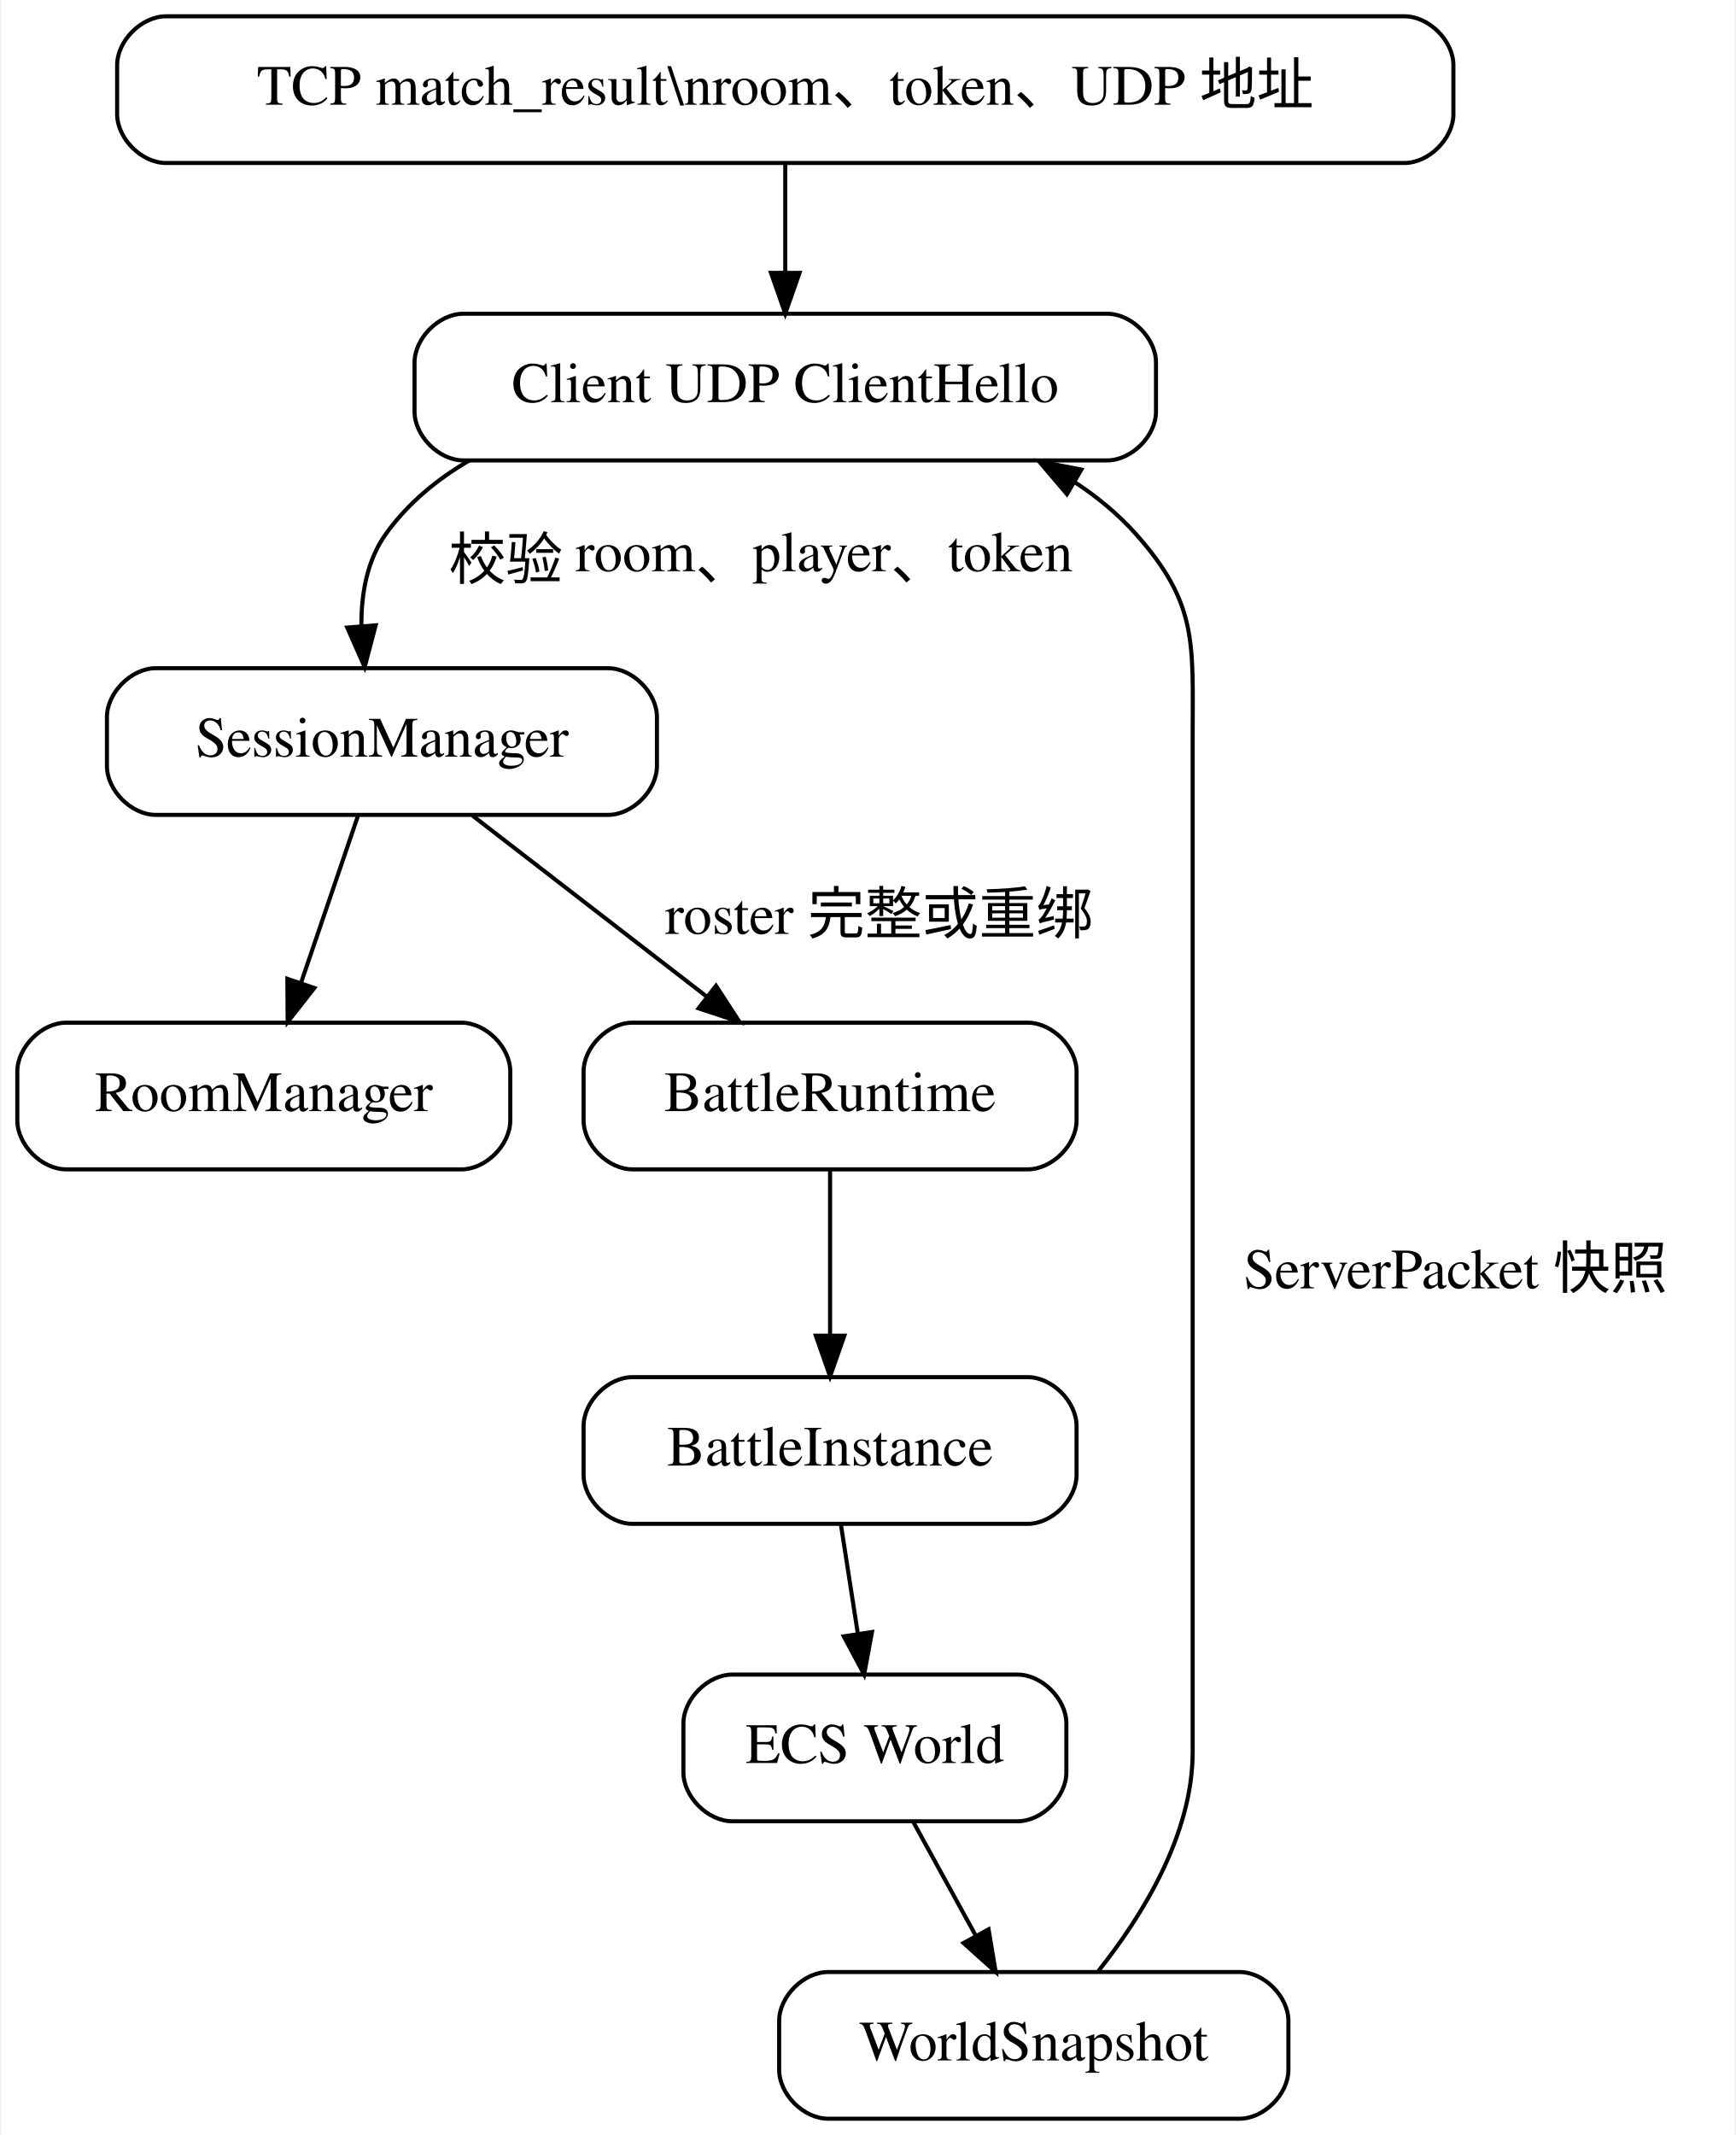
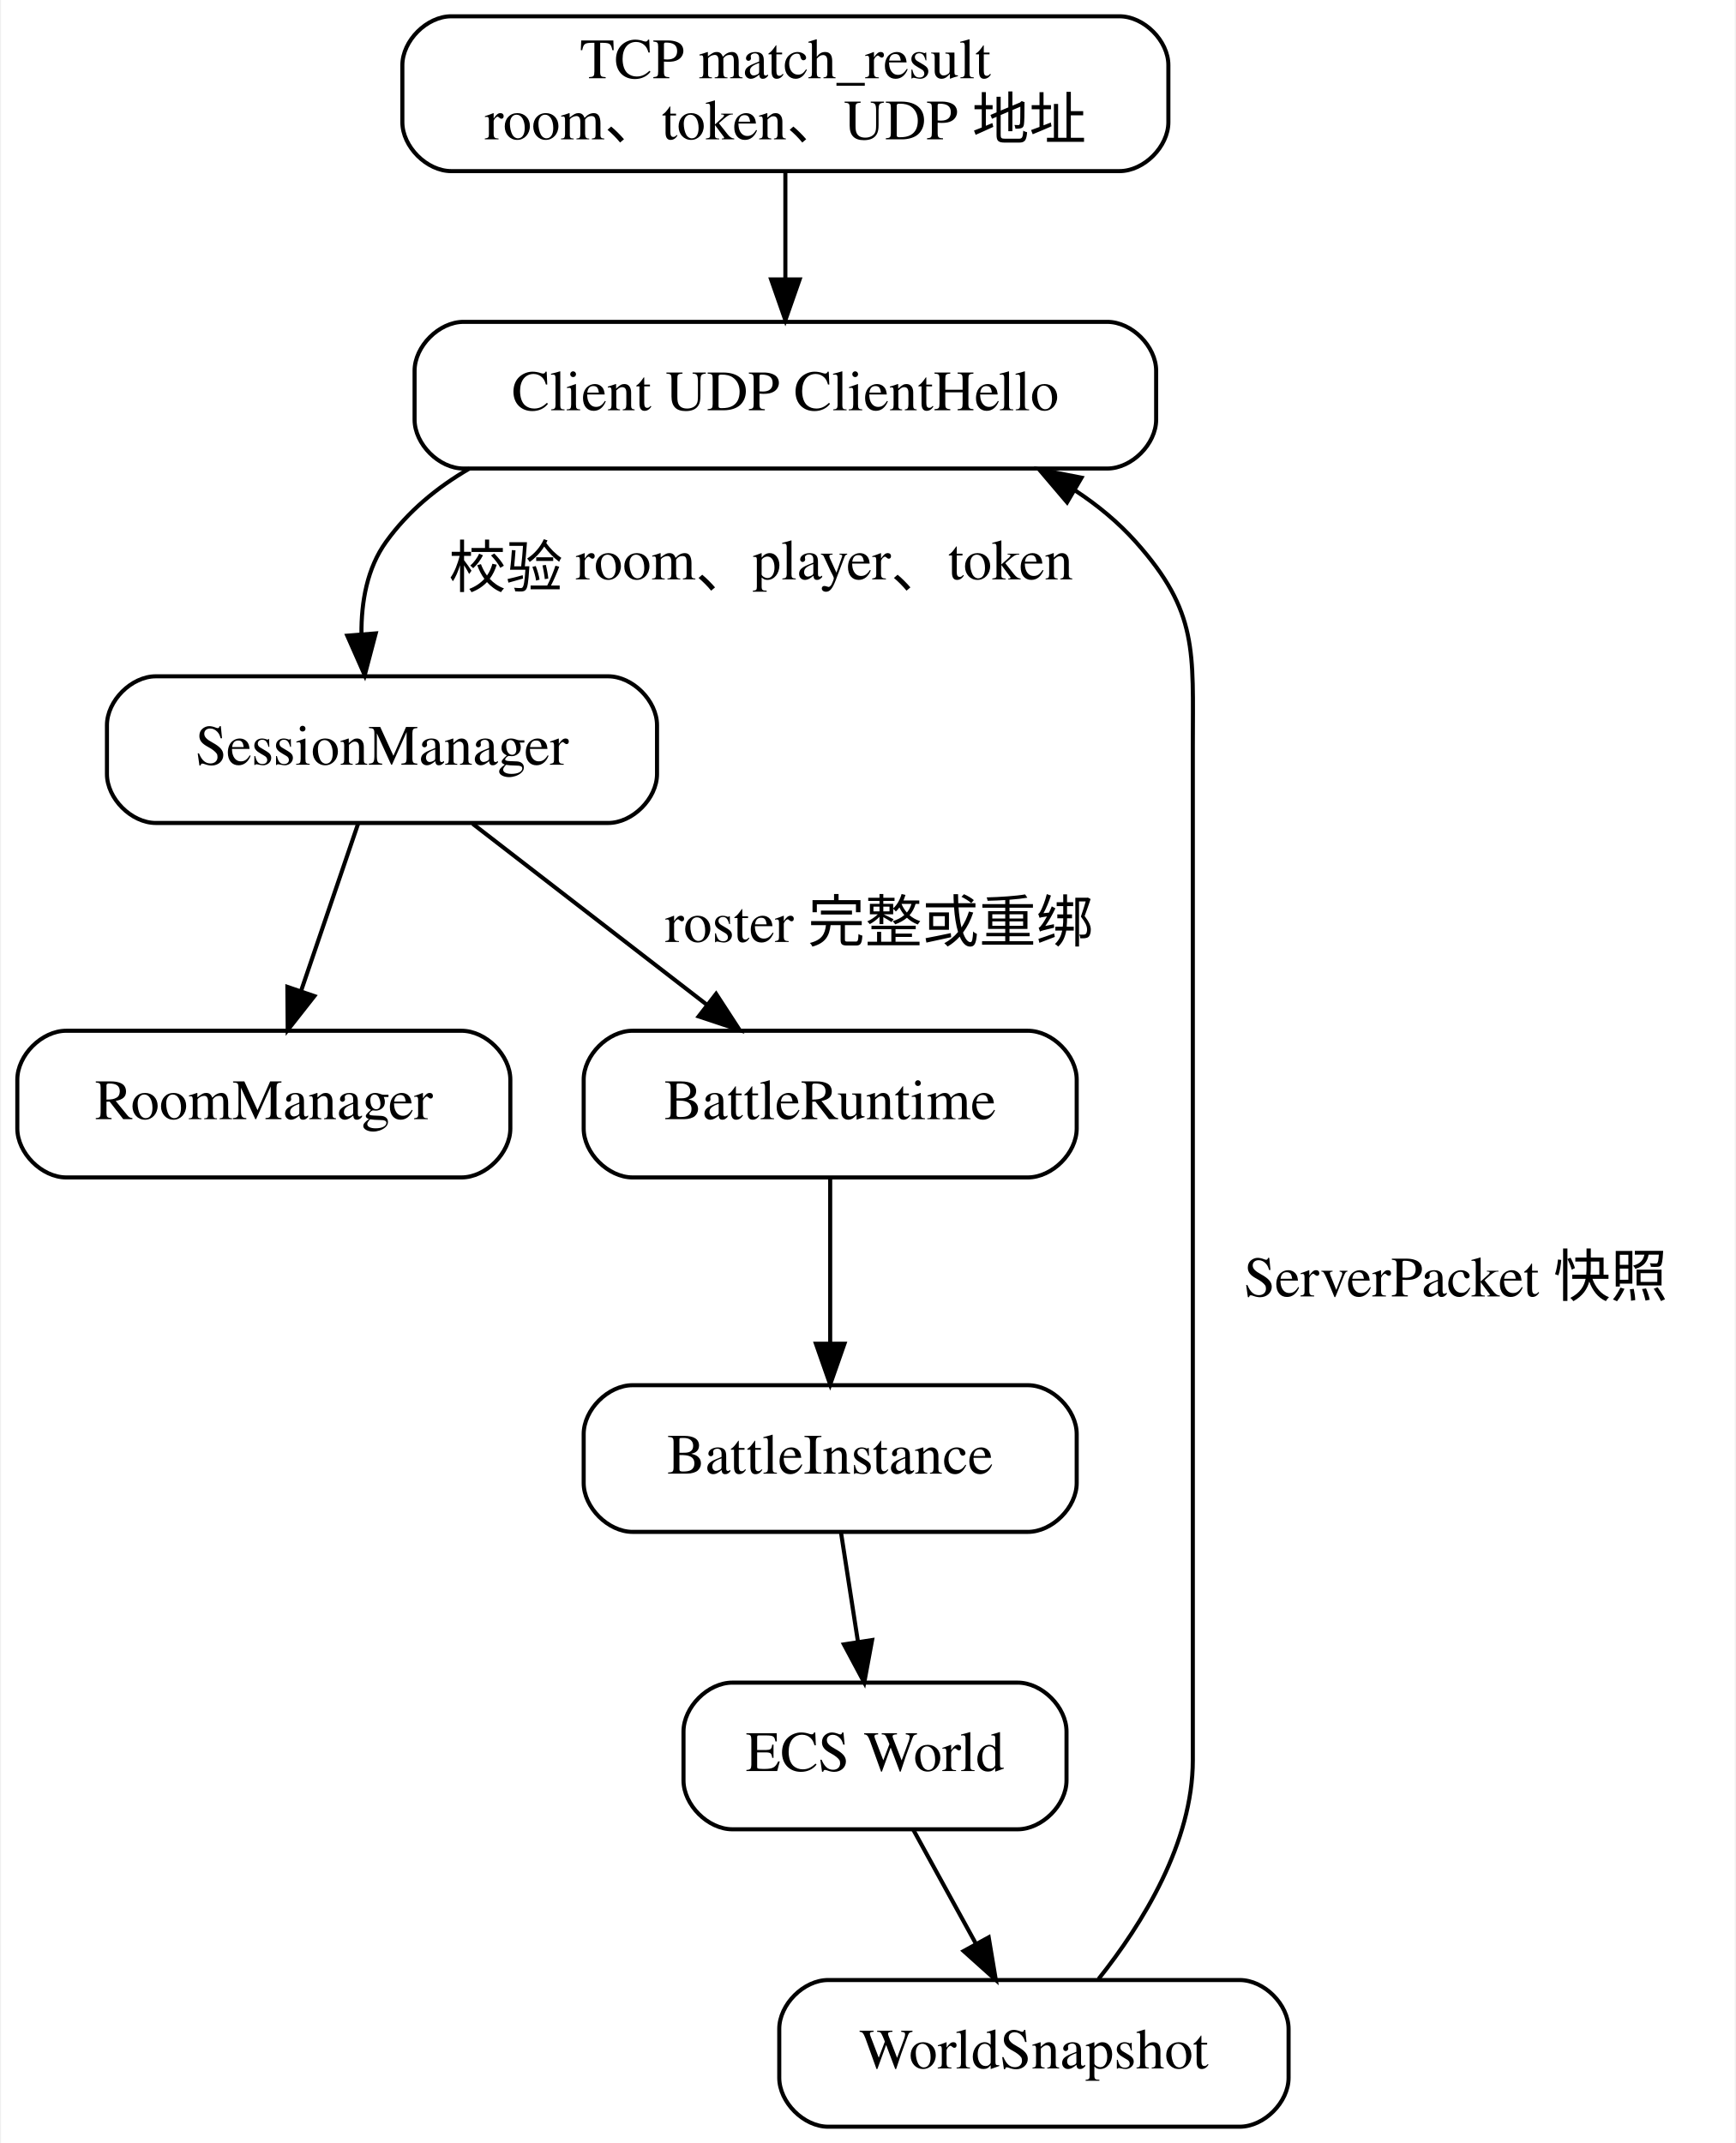
- <svg xmlns="http://www.w3.org/2000/svg" width="426pt" height="524pt" viewBox="0.00 0.00 425.50 524.00">
-   <g id="graph0" class="graph" transform="scale(1 1) rotate(0) translate(4 520)">
-     <polygon fill="white" stroke="transparent" points="-4,4 -4,-520 421.5,-520 421.5,4 -4,4" />
+ <svg xmlns="http://www.w3.org/2000/svg" width="426pt" height="526pt" viewBox="0.00 0.00 425.50 526.00">
+   <g id="graph0" class="graph" transform="scale(1 1) rotate(0) translate(4 522)">
+     <polygon fill="white" stroke="transparent" points="-4,4 -4,-522 421.5,-522 421.5,4 -4,4" />
    <g id="node1" class="node">
-       <path fill="none" stroke="black" d="M340.5,-516C340.5,-516 36.5,-516 36.5,-516 30.5,-516 24.5,-510 24.5,-504 24.5,-504 24.5,-492 24.5,-492 24.5,-486 30.5,-480 36.5,-480 36.5,-480 340.5,-480 340.5,-480 346.5,-480 352.5,-486 352.5,-492 352.5,-492 352.5,-504 352.5,-504 352.5,-510 346.5,-516 340.5,-516" />
-       <text text-anchor="middle" x="188.5" y="-494.3" font-family="Times,serif" font-size="14.00">TCP match_result\nroom、token、UDP 地址</text>
+       <path fill="none" stroke="black" d="M270.5,-518C270.5,-518 106.5,-518 106.5,-518 100.5,-518 94.5,-512 94.5,-506 94.5,-506 94.5,-492 94.5,-492 94.5,-486 100.5,-480 106.5,-480 106.5,-480 270.5,-480 270.5,-480 276.5,-480 282.5,-486 282.5,-492 282.5,-492 282.5,-506 282.5,-506 282.5,-512 276.5,-518 270.5,-518" />
+       <text text-anchor="middle" x="188.5" y="-502.8" font-family="Times,serif" font-size="14.00">TCP match_result</text>
+       <text text-anchor="middle" x="188.5" y="-487.8" font-family="Times,serif" font-size="14.00">room、token、UDP 地址</text>
    </g>
    <g id="node2" class="node">
      <path fill="none" stroke="black" d="M267.5,-443C267.5,-443 109.5,-443 109.5,-443 103.5,-443 97.5,-437 97.5,-431 97.5,-431 97.5,-419 97.5,-419 97.5,-413 103.5,-407 109.5,-407 109.5,-407 267.5,-407 267.5,-407 273.5,-407 279.5,-413 279.5,-419 279.5,-419 279.5,-431 279.5,-431 279.5,-437 273.5,-443 267.5,-443" />
      <text text-anchor="middle" x="188.5" y="-421.3" font-family="Times,serif" font-size="14.00">Client UDP ClientHello</text>
    </g>
    <g id="edge1" class="edge">
-       <path fill="none" stroke="black" d="M188.5,-479.81C188.5,-471.79 188.5,-462.05 188.5,-453.07" />
-       <polygon fill="black" stroke="black" points="192,-453.03 188.5,-443.03 185,-453.03 192,-453.03" />
+       <path fill="none" stroke="black" d="M188.5,-479.83C188.5,-471.89 188.5,-462.41 188.5,-453.63" />
+       <polygon fill="black" stroke="black" points="192,-453.42 188.5,-443.42 185,-453.42 192,-453.42" />
    </g>
    <g id="node3" class="node">
      <path fill="none" stroke="black" d="M145,-356C145,-356 34,-356 34,-356 28,-356 22,-350 22,-344 22,-344 22,-332 22,-332 22,-326 28,-320 34,-320 34,-320 145,-320 145,-320 151,-320 157,-326 157,-332 157,-332 157,-344 157,-344 157,-350 151,-356 145,-356" />
      <text text-anchor="middle" x="89.5" y="-334.3" font-family="Times,serif" font-size="14.00">SessionManager</text>
    </g>
    <g id="edge2" class="edge">
      <path fill="none" stroke="black" d="M110.97,-407C103.01,-402.37 95.88,-396.48 90.5,-389 85.84,-382.53 84.4,-374.28 84.46,-366.34" />
      <polygon fill="black" stroke="black" points="87.96,-366.53 85.26,-356.28 80.98,-365.97 87.96,-366.53" />
      <text text-anchor="middle" x="182.5" y="-377.8" font-family="Times,serif" font-size="14.00">校验 room、player、token</text>
    </g>
    <g id="node4" class="node">
      <path fill="none" stroke="black" d="M109,-269C109,-269 12,-269 12,-269 6,-269 0,-263 0,-257 0,-257 0,-245 0,-245 0,-239 6,-233 12,-233 12,-233 109,-233 109,-233 115,-233 121,-239 121,-245 121,-245 121,-257 121,-257 121,-263 115,-269 109,-269" />
      <text text-anchor="middle" x="60.5" y="-247.3" font-family="Times,serif" font-size="14.00">RoomManager</text>
    </g>
    <g id="edge3" class="edge">
      <path fill="none" stroke="black" d="M83.63,-319.8C79.62,-308.05 74.23,-292.24 69.66,-278.84" />
      <polygon fill="black" stroke="black" points="72.9,-277.51 66.36,-269.18 66.28,-279.77 72.9,-277.51" />
    </g>
    <g id="node5" class="node">
      <path fill="none" stroke="black" d="M248,-269C248,-269 151,-269 151,-269 145,-269 139,-263 139,-257 139,-257 139,-245 139,-245 139,-239 145,-233 151,-233 151,-233 248,-233 248,-233 254,-233 260,-239 260,-245 260,-245 260,-257 260,-257 260,-263 254,-269 248,-269" />
      <text text-anchor="middle" x="199.5" y="-247.3" font-family="Times,serif" font-size="14.00">BattleRuntime</text>
    </g>
    <g id="edge4" class="edge">
      <path fill="none" stroke="black" d="M111.76,-319.8C128.31,-307.01 151.08,-289.42 169.27,-275.36" />
      <polygon fill="black" stroke="black" points="171.5,-278.06 177.27,-269.18 167.22,-272.52 171.5,-278.06" />
      <text text-anchor="middle" x="211.5" y="-290.8" font-family="Times,serif" font-size="14.00">roster 完整或重绑</text>
    </g>
    <g id="node6" class="node">
      <path fill="none" stroke="black" d="M248,-182C248,-182 151,-182 151,-182 145,-182 139,-176 139,-170 139,-170 139,-158 139,-158 139,-152 145,-146 151,-146 151,-146 248,-146 248,-146 254,-146 260,-152 260,-158 260,-158 260,-170 260,-170 260,-176 254,-182 248,-182" />
      <text text-anchor="middle" x="199.5" y="-160.3" font-family="Times,serif" font-size="14.00">BattleInstance</text>
    </g>
    <g id="edge5" class="edge">
      <path fill="none" stroke="black" d="M199.5,-232.8C199.5,-221.16 199.5,-205.55 199.5,-192.24" />
      <polygon fill="black" stroke="black" points="203,-192.18 199.5,-182.18 196,-192.18 203,-192.18" />
    </g>
    <g id="node7" class="node">
      <path fill="none" stroke="black" d="M245.5,-109C245.5,-109 175.5,-109 175.5,-109 169.5,-109 163.5,-103 163.5,-97 163.5,-97 163.5,-85 163.5,-85 163.5,-79 169.5,-73 175.5,-73 175.5,-73 245.5,-73 245.5,-73 251.5,-73 257.5,-79 257.5,-85 257.5,-85 257.5,-97 257.5,-97 257.5,-103 251.5,-109 245.5,-109" />
      <text text-anchor="middle" x="210.5" y="-87.3" font-family="Times,serif" font-size="14.00">ECS World</text>
    </g>
    <g id="edge6" class="edge">
      <path fill="none" stroke="black" d="M202.16,-145.81C203.41,-137.79 204.92,-128.05 206.31,-119.07" />
      <polygon fill="black" stroke="black" points="209.79,-119.45 207.86,-109.03 202.87,-118.38 209.79,-119.45" />
    </g>
    <g id="node8" class="node">
      <path fill="none" stroke="black" d="M300,-36C300,-36 199,-36 199,-36 193,-36 187,-30 187,-24 187,-24 187,-12 187,-12 187,-6 193,0 199,0 199,0 300,0 300,0 306,0 312,-6 312,-12 312,-12 312,-24 312,-24 312,-30 306,-36 300,-36" />
      <text text-anchor="middle" x="249.5" y="-14.3" font-family="Times,serif" font-size="14.00">WorldSnapshot</text>
    </g>
    <g id="edge7" class="edge">
      <path fill="none" stroke="black" d="M219.94,-72.81C224.54,-64.44 230.17,-54.2 235.27,-44.9" />
      <polygon fill="black" stroke="black" points="238.4,-46.48 240.15,-36.03 232.26,-43.11 238.4,-46.48" />
    </g>
    <g id="edge8" class="edge">
      <path fill="none" stroke="black" d="M265.36,-36.25C276.16,-49.82 288.5,-69.75 288.5,-90 288.5,-339 288.5,-339 288.5,-339 288.5,-362.08 289.87,-371.78 274.5,-389 270.2,-393.81 265.15,-397.98 259.67,-401.58" />
      <polygon fill="black" stroke="black" points="257.64,-398.71 250.78,-406.78 261.18,-404.75 257.64,-398.71" />
      <text text-anchor="middle" x="353" y="-203.8" font-family="Times,serif" font-size="14.00">ServerPacket 快照</text>
    </g>
  </g>
</svg>
